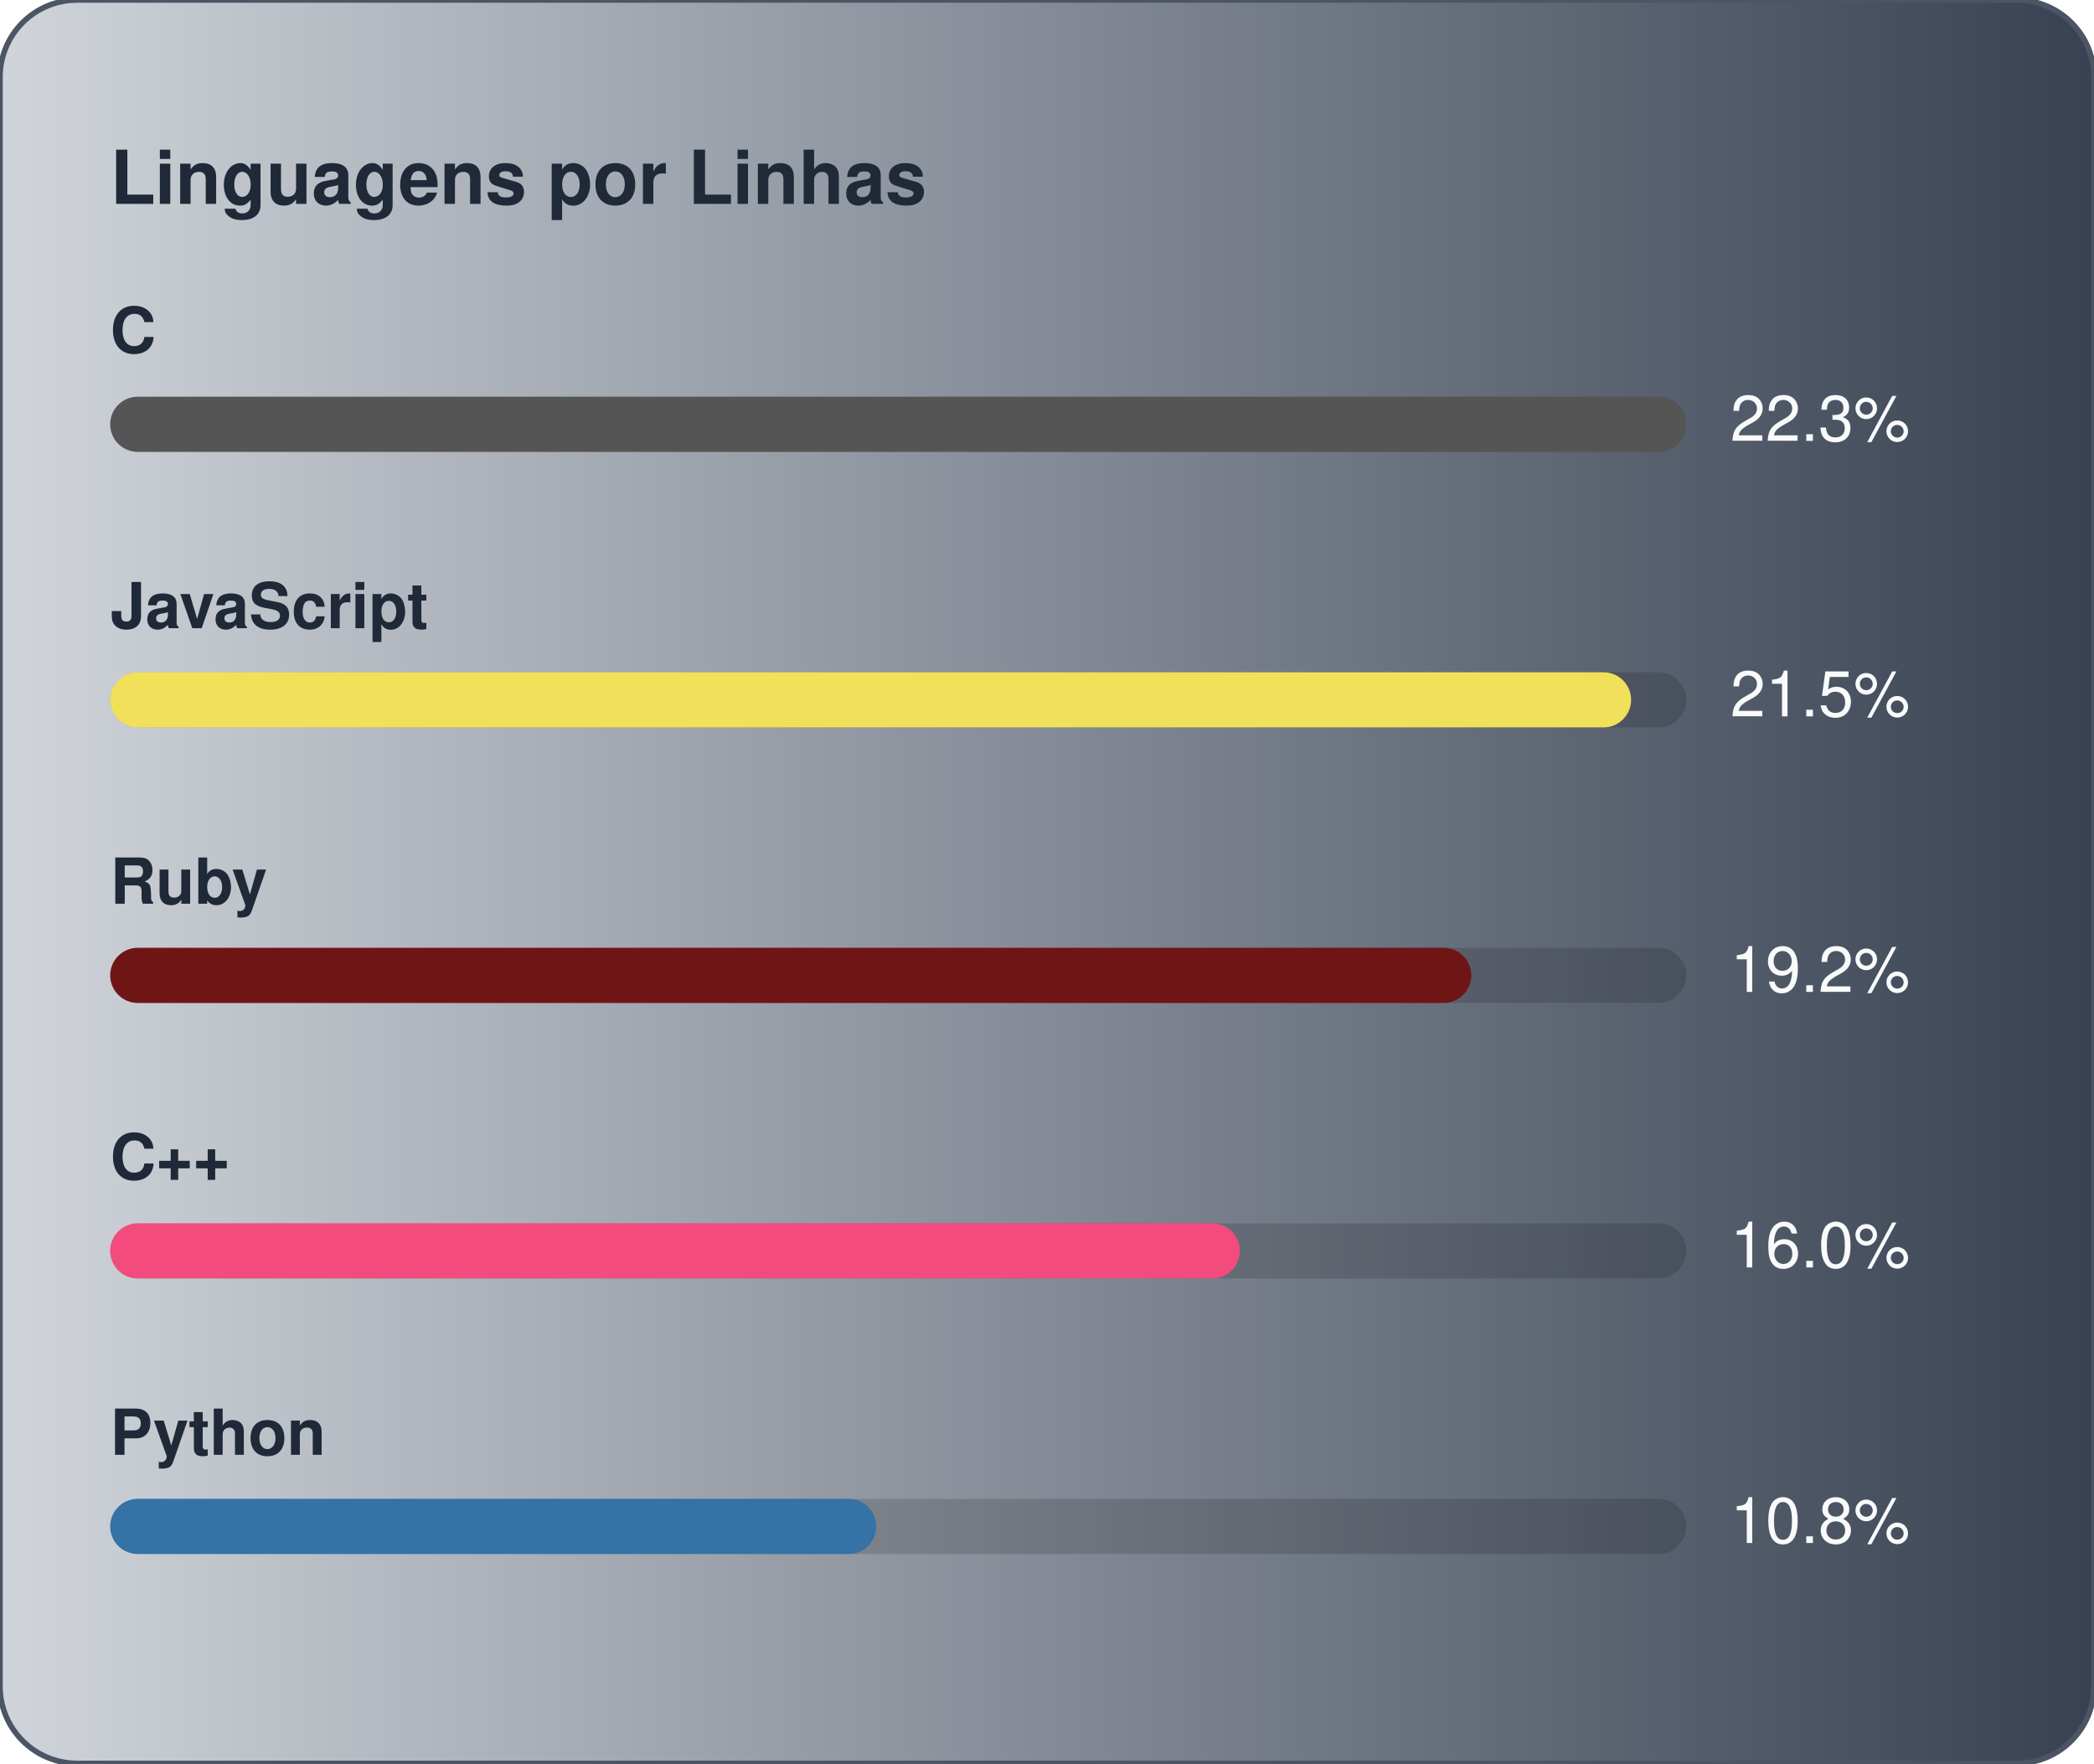
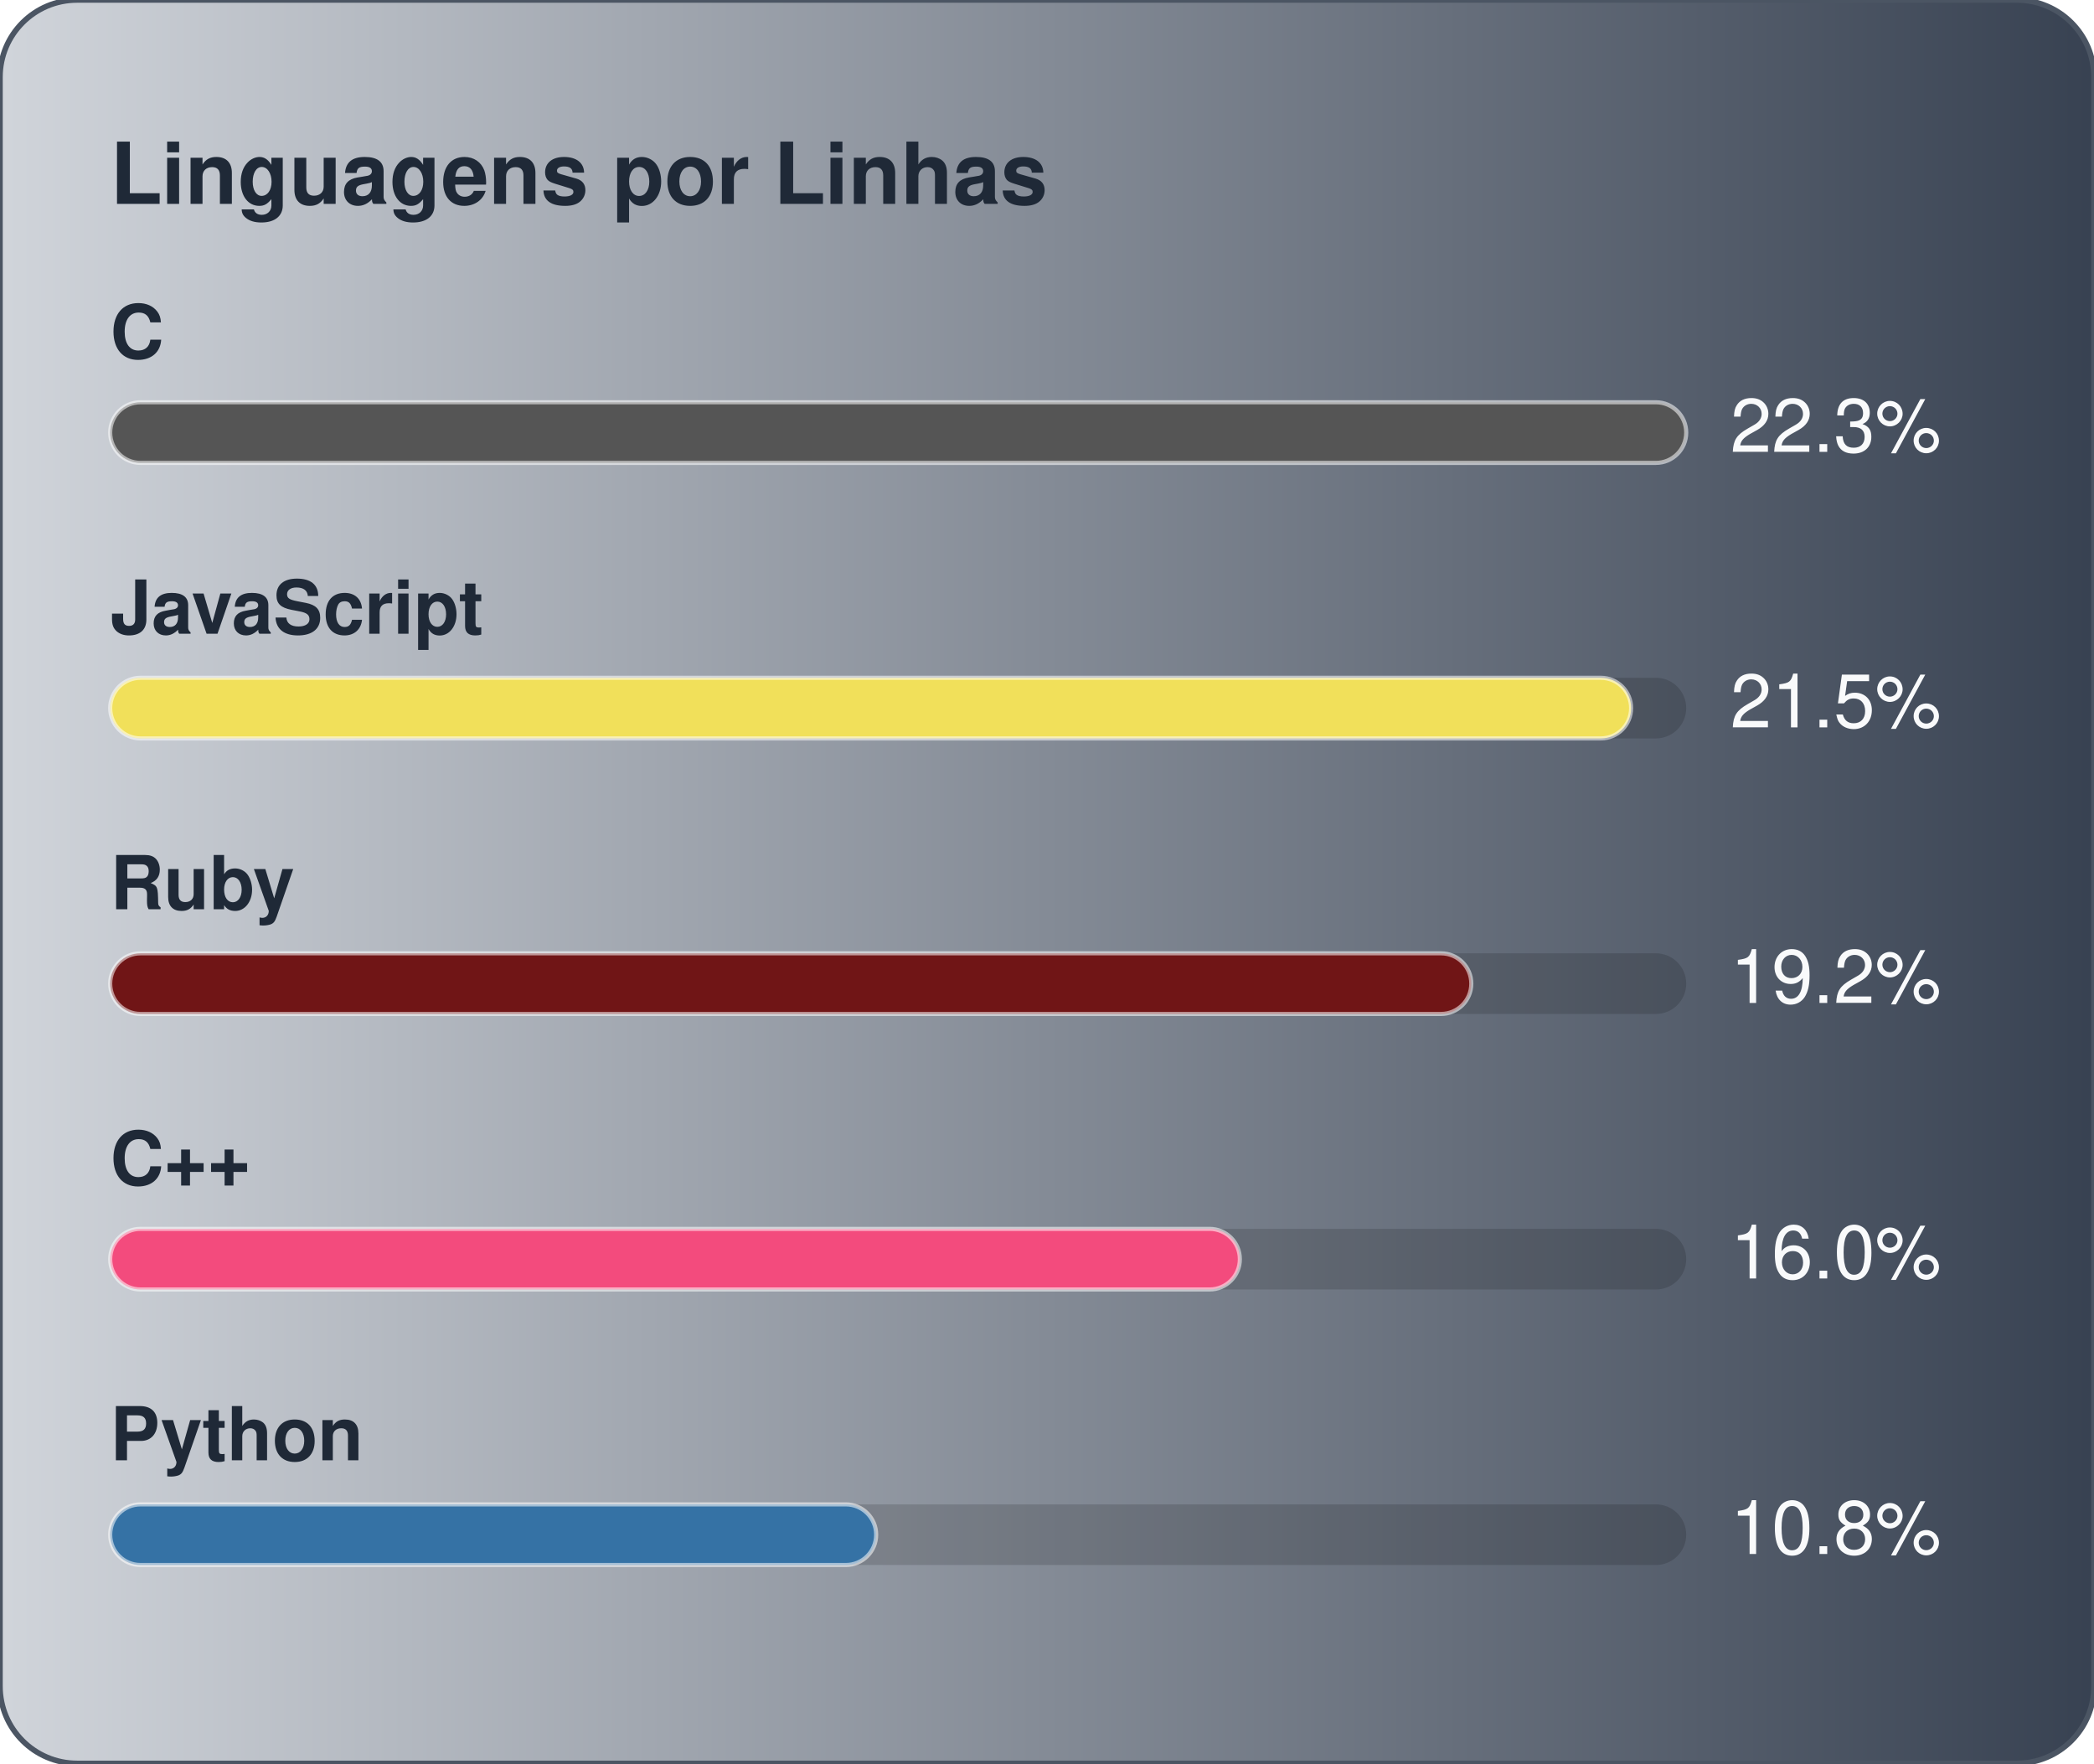
<svg xmlns="http://www.w3.org/2000/svg" width="380" height="320" viewBox="0 0 380 320" role="img" aria-label="Linguagens por Linhas">
  <defs>
    <linearGradient id="gradLangLoc" x1="0%" y1="0%" x2="100%" y2="0%">
      <stop offset="0%" stop-color="#D1D5DB" />
      <stop offset="100%" stop-color="#374151" />
    </linearGradient>
  </defs>
  <style>
-     text { font-family: -apple-system, BlinkMacSystemFont, "Segoe UI", Helvetica, Arial, sans-serif; font-size: 11.5px; }
+     text { font-family: -apple-system, BlinkMacSystemFont, "Segoe UI", Helvetica, Arial, sans-serif; font-size: 13.5px; }
    .card { fill: url(#gradLangLoc); stroke: #4b5563; stroke-width: 1; }
-     .title { fill: #1f2937; font-weight: 700; font-size: 13.5px; }
+     .title { fill: #1f2937; font-weight: 700; font-size: 15.5px; }
    .lbl { fill: #1f2937; font-weight: 600; }
    .val { fill: #f9fafb; }
    .track { fill: rgba(0,0,0,0.15); }
+     .bar { stroke: rgba(255,255,255,0.55); stroke-width: 0.75; }
  </style>
  <rect x="0" y="0" width="380" height="320" rx="14" class="card" />
  <text x="20" y="37" class="title">Linguagens por Linhas</text>
-   <text x="20" y="64" class="lbl">C</text>
-   <rect x="20" y="72" width="286" height="10" rx="5" class="track" />
-   <rect x="20" y="72" width="286" height="10" rx="5" fill="#555555" />
-   <text x="314" y="80" class="val">22.3%</text>
-   <text x="20" y="114" class="lbl">JavaScript</text>
-   <rect x="20" y="122" width="286" height="10" rx="5" class="track" />
-   <rect x="20" y="122" width="276" height="10" rx="5" fill="#f1e05a" />
-   <text x="314" y="130" class="val">21.5%</text>
-   <text x="20" y="164" class="lbl">Ruby</text>
-   <rect x="20" y="172" width="286" height="10" rx="5" class="track" />
-   <rect x="20" y="172" width="247" height="10" rx="5" fill="#701516" />
-   <text x="314" y="180" class="val">19.2%</text>
-   <text x="20" y="214" class="lbl">C++</text>
-   <rect x="20" y="222" width="286" height="10" rx="5" class="track" />
-   <rect x="20" y="222" width="205" height="10" rx="5" fill="#f34b7d" />
-   <text x="314" y="230" class="val">16.0%</text>
-   <text x="20" y="264" class="lbl">Python</text>
-   <rect x="20" y="272" width="286" height="10" rx="5" class="track" />
-   <rect x="20" y="272" width="139" height="10" rx="5" fill="#3572A5" />
-   <text x="314" y="280" class="val">10.8%</text>
+   <text x="20" y="65" class="lbl">C</text>
+   <rect x="20" y="73" width="286" height="11" rx="5.5" class="track" />
+   <rect x="20" y="73" width="286" height="11" rx="5.5" fill="#555555" class="bar" />
+   <text x="314" y="82" class="val">22.3%</text>
+   <text x="20" y="115" class="lbl">JavaScript</text>
+   <rect x="20" y="123" width="286" height="11" rx="5.5" class="track" />
+   <rect x="20" y="123" width="276" height="11" rx="5.5" fill="#f1e05a" class="bar" />
+   <text x="314" y="132" class="val">21.5%</text>
+   <text x="20" y="165" class="lbl">Ruby</text>
+   <rect x="20" y="173" width="286" height="11" rx="5.5" class="track" />
+   <rect x="20" y="173" width="247" height="11" rx="5.5" fill="#701516" class="bar" />
+   <text x="314" y="182" class="val">19.2%</text>
+   <text x="20" y="215" class="lbl">C++</text>
+   <rect x="20" y="223" width="286" height="11" rx="5.5" class="track" />
+   <rect x="20" y="223" width="205" height="11" rx="5.5" fill="#f34b7d" class="bar" />
+   <text x="314" y="232" class="val">16.0%</text>
+   <text x="20" y="265" class="lbl">Python</text>
+   <rect x="20" y="273" width="286" height="11" rx="5.5" class="track" />
+   <rect x="20" y="273" width="139" height="11" rx="5.5" fill="#3572A5" class="bar" />
+   <text x="314" y="282" class="val">10.8%</text>
</svg>
